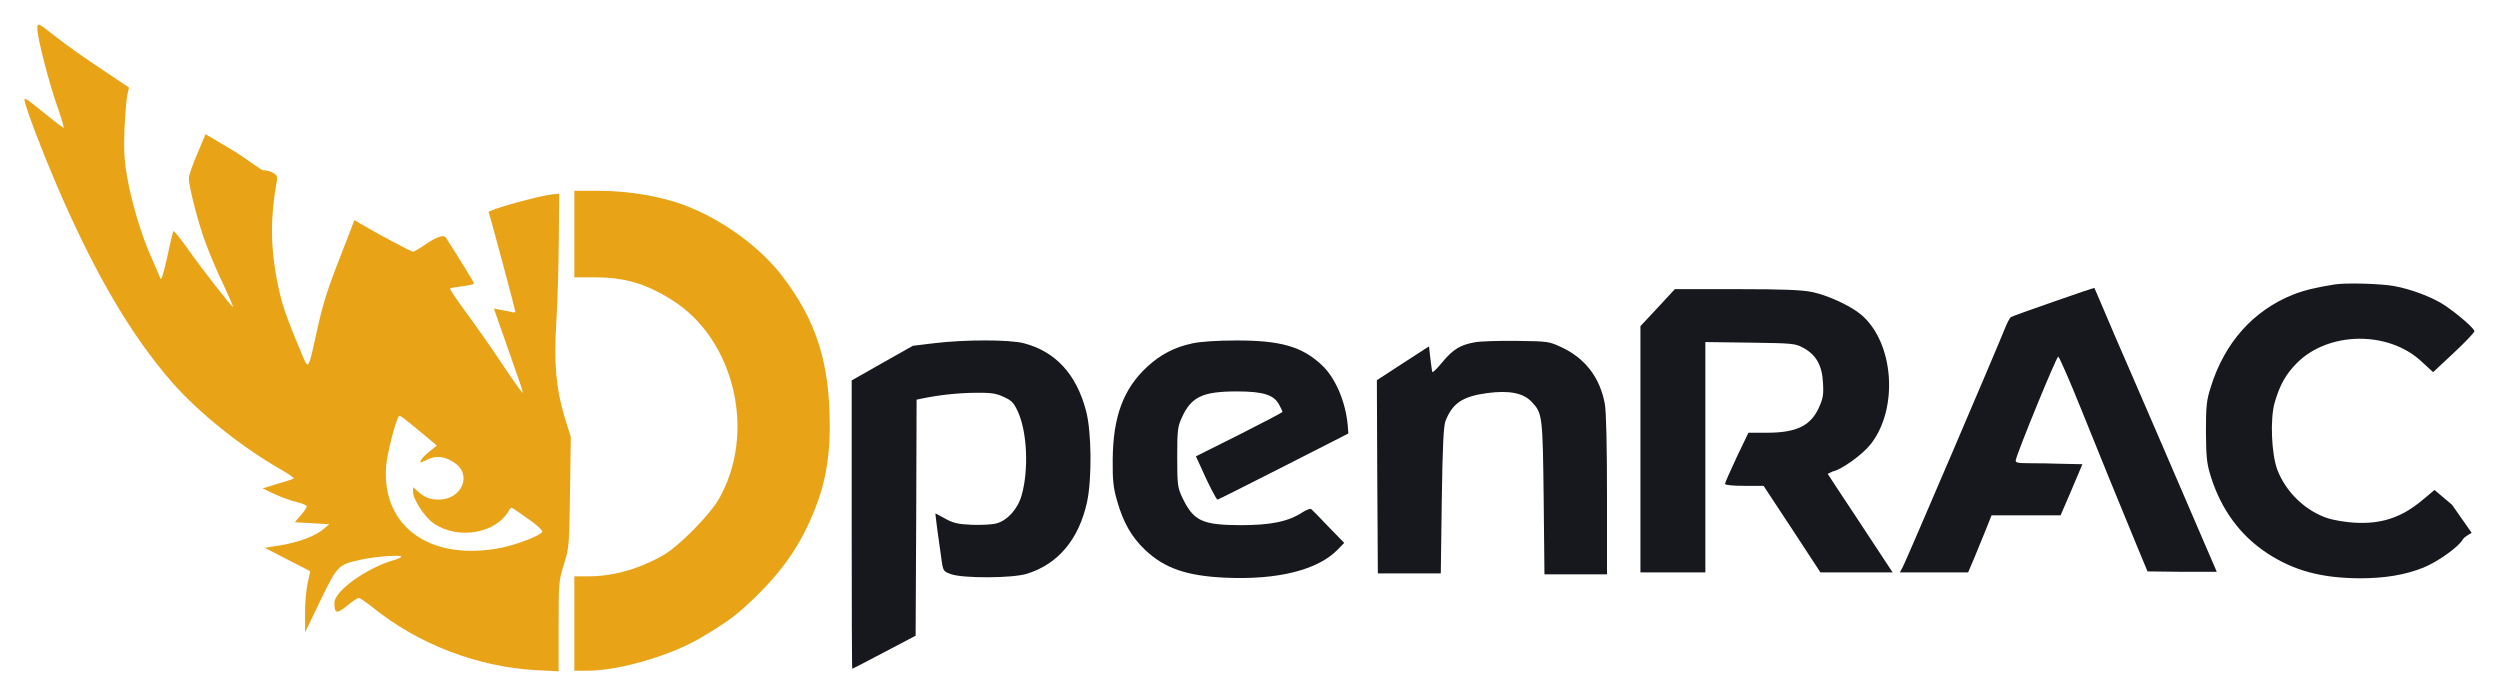
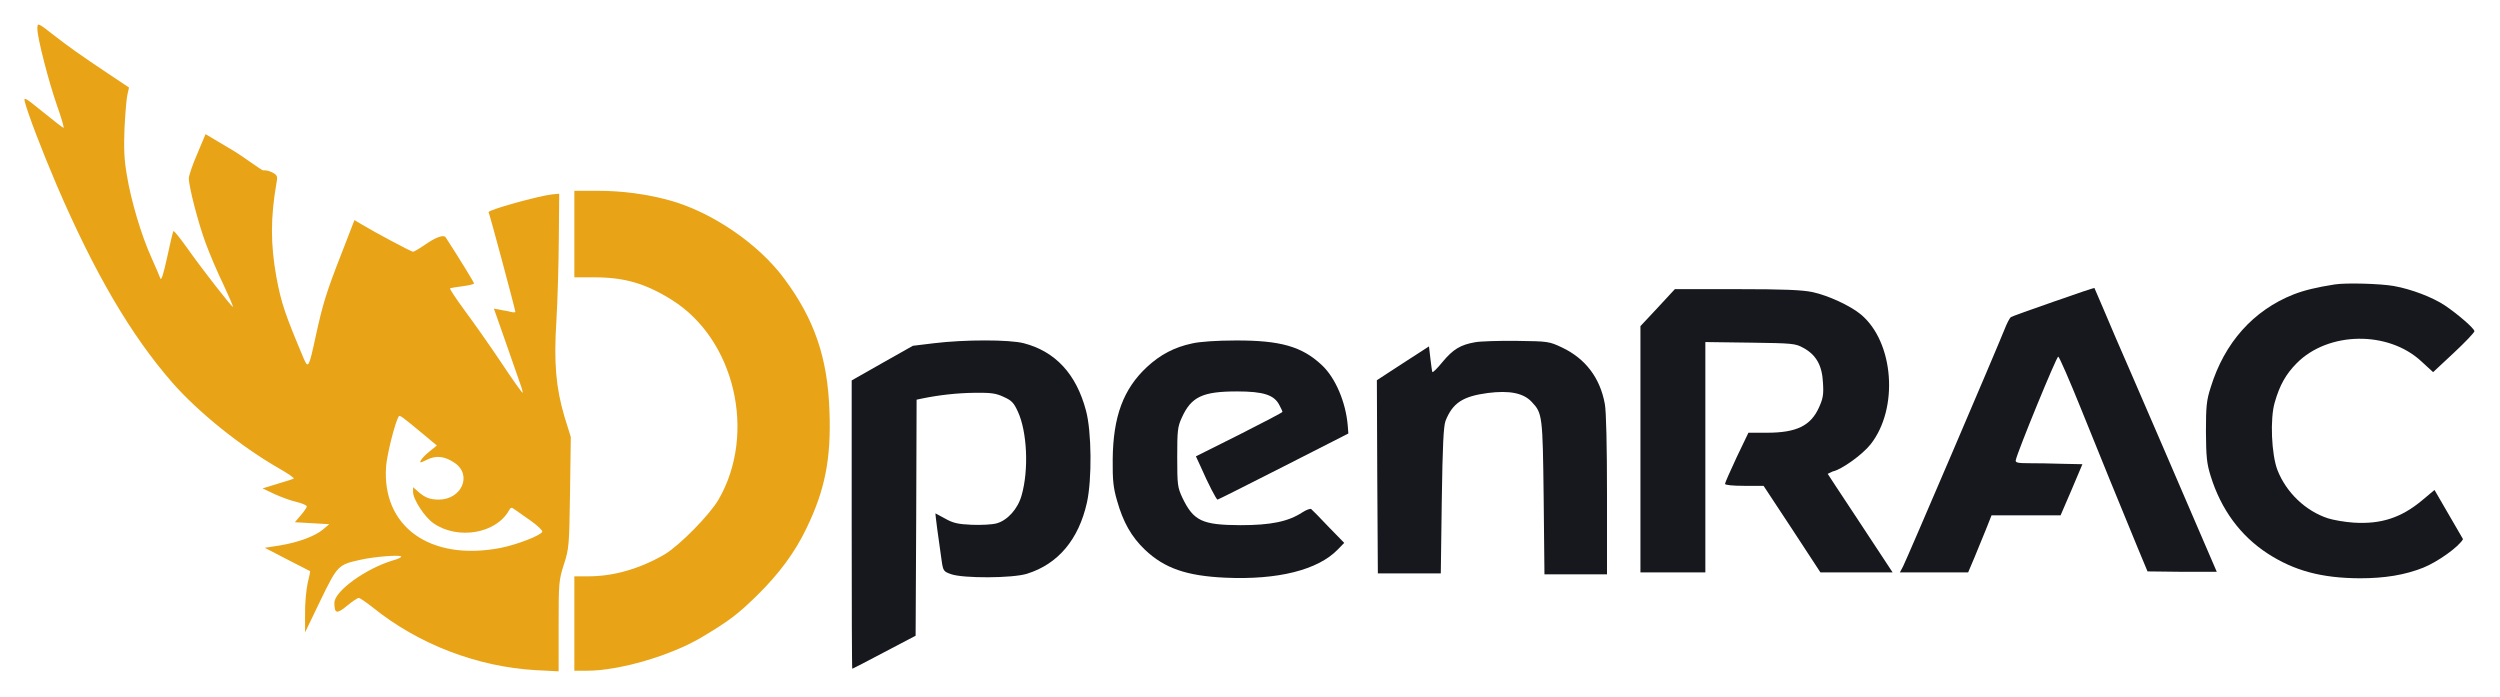
<svg xmlns="http://www.w3.org/2000/svg" viewBox="52 164 1271 354" width="1271" height="354" role="img" aria-labelledby="title">
  <g transform="translate(0 768) scale(0.1 -0.1)">
    <g fill="#e8a317">
      <path d="M710 5893 c0 -45 57 -267 100 -390 22 -62 37 -113 33 -113 -3 0 -50 36 -105 81 -90 73 -98 78 -92 52 16 -62 87 -248 163 -426 192 -446 376 -760 586 -1001 132 -151 348 -325 543 -437 46 -26 79 -49 75 -52 -4 -3 -42 -15 -83 -27 l-75 -23 61 -29 c33 -15 84 -34 112 -40 29 -7 52 -17 52 -23 -1 -5 -14 -26 -31 -45 l-30 -35 88 -5 87 -5 -32 -27 c-41 -34 -123 -65 -219 -81 l-77 -12 114 -59 c63 -32 116 -59 117 -60 1 0 -5 -28 -13 -61 -7 -33 -14 -103 -13 -155 l0 -95 78 162 c87 179 90 182 203 207 69 16 208 27 208 16 0 -4 -19 -13 -42 -19 -140 -42 -298 -157 -298 -216 0 -55 12 -58 64 -15 27 22 53 40 60 40 6 0 38 -22 71 -48 231 -187 531 -302 828 -319 l117 -6 0 230 c0 221 1 232 27 314 26 81 27 94 31 365 l4 282 -32 103 c-44 148 -55 274 -41 494 6 99 11 284 12 410 l2 230 -34 -3 c-69 -7 -331 -80 -325 -91 5 -7 136 -496 136 -506 0 -3 -8 -4 -17 -2 -10 3 -35 8 -55 11 l-37 7 59 -168 c32 -92 66 -188 74 -212 9 -24 15 -46 13 -48 -2 -2 -52 68 -109 154 -58 87 -142 206 -186 265 -44 60 -77 110 -74 112 4 2 33 7 65 11 31 4 57 10 57 14 0 5 -77 131 -144 234 -12 18 -60 -6 -99 -33 -32 -22 -62 -40 -67 -40 -9 0 -191 97 -261 139 l-37 22 -65 -168 c-78 -199 -96 -258 -132 -423 -34 -158 -38 -165 -60 -115 -96 228 -115 283 -140 417 -30 168 -30 302 1 480 6 33 4 38 -25 53 -17 8 -34 10 -44 9 -10 2 -104 72 -144 96 l-148 88 -42 -100 c-24 -55 -43 -111 -43 -124 0 -44 49 -232 86 -331 20 -54 60 -149 90 -210 29 -62 51 -113 48 -113 -7 0 -156 191 -228 293 -38 53 -71 95 -74 92 -3 -2 -17 -62 -32 -132 -19 -87 -30 -122 -35 -108 -4 11 -24 58 -45 105 -51 112 -104 290 -125 419 -14 81 -16 135 -12 240 4 75 10 152 15 171 l8 35 -105 70 c-141 94 -204 139 -276 195 -84 66 -85 66 -85 33z m1959 -2058 l72 -60 -36 -29 c-19 -15 -40 -36 -45 -46 -8 -15 -5 -15 31 3 46 23 90 18 140 -16 91 -61 37 -187 -81 -187 -45 0 -72 11 -107 43 l-23 20 0 -24 c0 -38 60 -130 105 -160 124 -85 317 -51 382 65 10 18 13 18 31 5 11 -8 47 -33 81 -57 34 -24 60 -49 58 -55 -6 -19 -131 -67 -214 -83 -357 -68 -603 109 -580 416 5 62 45 221 64 253 5 8 15 1 122 -88z" />
      <path d="M3440 4850 l0 -220 103 0 c152 0 259 -31 393 -115 320 -200 432 -679 237 -1015 -47 -80 -198 -233 -275 -279 -124 -72 -257 -111 -385 -111 l-73 0 0 -240 0 -240 64 0 c163 0 425 76 583 170 138 82 184 117 281 212 113 111 193 219 252 342 94 194 126 353 117 595 -9 271 -76 467 -229 673 -130 177 -366 338 -579 398 -118 33 -245 50 -371 50 l-118 0 0 -220z" />
    </g>
    <g fill="#16181d">
-       <path d="M12390 4594 c-94 -15 -153 -29 -210 -51 -204 -81 -351 -245 -421 -473 -21 -65 -24 -96 -24 -225 1 -128 4 -161 24 -225 53 -171 152 -305 291 -395 135 -87 273 -124 467 -125 128 0 230 17 323 54 72 29 180 105 202 145 6 10 26 22 44 32 l-100 143 -89 75 -61 -51 c-108 -91 -212 -124 -351 -115 -44 3 -102 13 -130 22 -113 37 -211 130 -256 244 -31 79 -39 263 -14 346 25 87 57 144 112 199 160 161 464 166 633 9 l60 -55 105 98 c58 54 105 104 105 110 0 14 -86 88 -150 131 -63 42 -171 83 -260 99 -69 12 -240 17 -300 8z" />
+       <path d="M12390 4594 c-94 -15 -153 -29 -210 -51 -204 -81 -351 -245 -421 -473 -21 -65 -24 -96 -24 -225 1 -128 4 -161 24 -225 53 -171 152 -305 291 -395 135 -87 273 -124 467 -125 128 0 230 17 323 54 72 29 180 105 202 145 l-145 250 -61 -51 c-108 -91 -212 -124 -351 -115 -44 3 -102 13 -130 22 -113 37 -211 130 -256 244 -31 79 -39 263 -14 346 25 87 57 144 112 199 160 161 464 166 633 9 l60 -55 105 98 c58 54 105 104 105 110 0 14 -86 88 -150 131 -63 42 -171 83 -260 99 -69 12 -240 17 -300 8z" />
      <path d="M10960 4506 c-113 -39 -210 -74 -216 -78 -7 -4 -22 -34 -34 -65 -38 -96 -498 -1171 -515 -1203 l-16 -30 174 0 173 0 31 73 c16 39 43 105 59 144 l29 73 176 0 175 0 56 130 55 130 -101 2 c-56 2 -132 3 -171 3 -57 0 -69 3 -67 15 8 42 208 529 216 527 6 -2 58 -122 117 -268 103 -256 184 -454 287 -704 l50 -120 168 -2 184 0 -12 28 c-3 8 -50 115 -103 239 -53 124 -123 286 -155 360 -32 74 -104 241 -160 370 -57 129 -122 282 -146 339 -24 57 -45 105 -46 107 -2 1 -95 -30 -208 -70z" />
      <path d="M8948 4476 l-88 -94 0 -626 0 -626 165 0 165 0 0 586 0 585 228 -3 c214 -3 230 -4 269 -26 66 -35 97 -90 101 -178 4 -61 0 -81 -21 -127 -42 -92 -114 -127 -264 -127 l-94 0 -60 -125 c-32 -69 -59 -129 -59 -135 0 -6 39 -10 98 -10 l98 0 145 -220 144 -220 183 0 184 0 -189 287 c-76 114 -139 211 -141 214 l25 12 c45 9 151 85 193 138 144 182 119 520 -49 660 -54 45 -167 97 -246 114 -53 11 -146 15 -385 15 l-315 0 -87 -94z" />
      <path d="M5268 4295 l-107 -13 -156 -88 -155 -88 0 -733 c0 -403 1 -733 3 -733 2 0 75 38 162 84 l160 84 3 600 2 600 28 6 c88 18 179 28 267 29 83 1 108 -2 148 -21 40 -18 51 -29 72 -75 47 -102 56 -295 19 -425 -19 -69 -72 -128 -128 -143 -22 -6 -79 -9 -126 -7 -70 3 -95 9 -134 31 -27 15 -49 27 -50 27 -2 0 15 -130 32 -245 7 -47 10 -51 47 -64 61 -22 313 -21 386 2 158 49 263 174 305 362 26 118 24 362 -5 468 -49 185 -155 300 -316 342 -73 19 -301 19 -457 0z" />
      <path d="M6581 4294 c-90 -19 -162 -57 -229 -119 -121 -112 -173 -253 -175 -470 -1 -106 3 -145 22 -210 31 -110 73 -184 142 -250 99 -94 211 -133 409 -142 266 -12 470 39 571 143 l33 34 -80 82 c-43 46 -83 86 -88 90 -5 3 -25 -4 -45 -17 -72 -47 -160 -65 -315 -65 -194 1 -238 21 -295 140 -24 52 -26 64 -26 205 0 136 2 155 23 201 48 107 106 134 281 134 135 0 189 -18 215 -69 9 -16 16 -32 16 -35 0 -3 -99 -55 -220 -116 l-220 -110 24 -52 c39 -89 80 -168 86 -168 3 0 154 76 335 168 l330 168 -3 40 c-10 120 -63 244 -132 308 -101 95 -212 126 -439 125 -93 0 -182 -6 -220 -15z" />
      <path d="M8019 4300 c-74 -13 -112 -36 -165 -100 -27 -33 -50 -56 -52 -51 -2 5 -6 36 -10 69 l-7 61 -133 -86 -132 -86 2 -491 3 -491 160 0 160 0 5 370 c4 280 9 378 19 405 36 91 87 125 215 142 110 14 181 0 223 -45 55 -58 56 -70 61 -489 l4 -388 159 0 159 0 0 403 c0 249 -4 426 -11 463 -24 133 -99 231 -217 287 -66 31 -69 32 -232 34 -91 1 -186 -2 -211 -7z" />
    </g>
  </g>
</svg>
